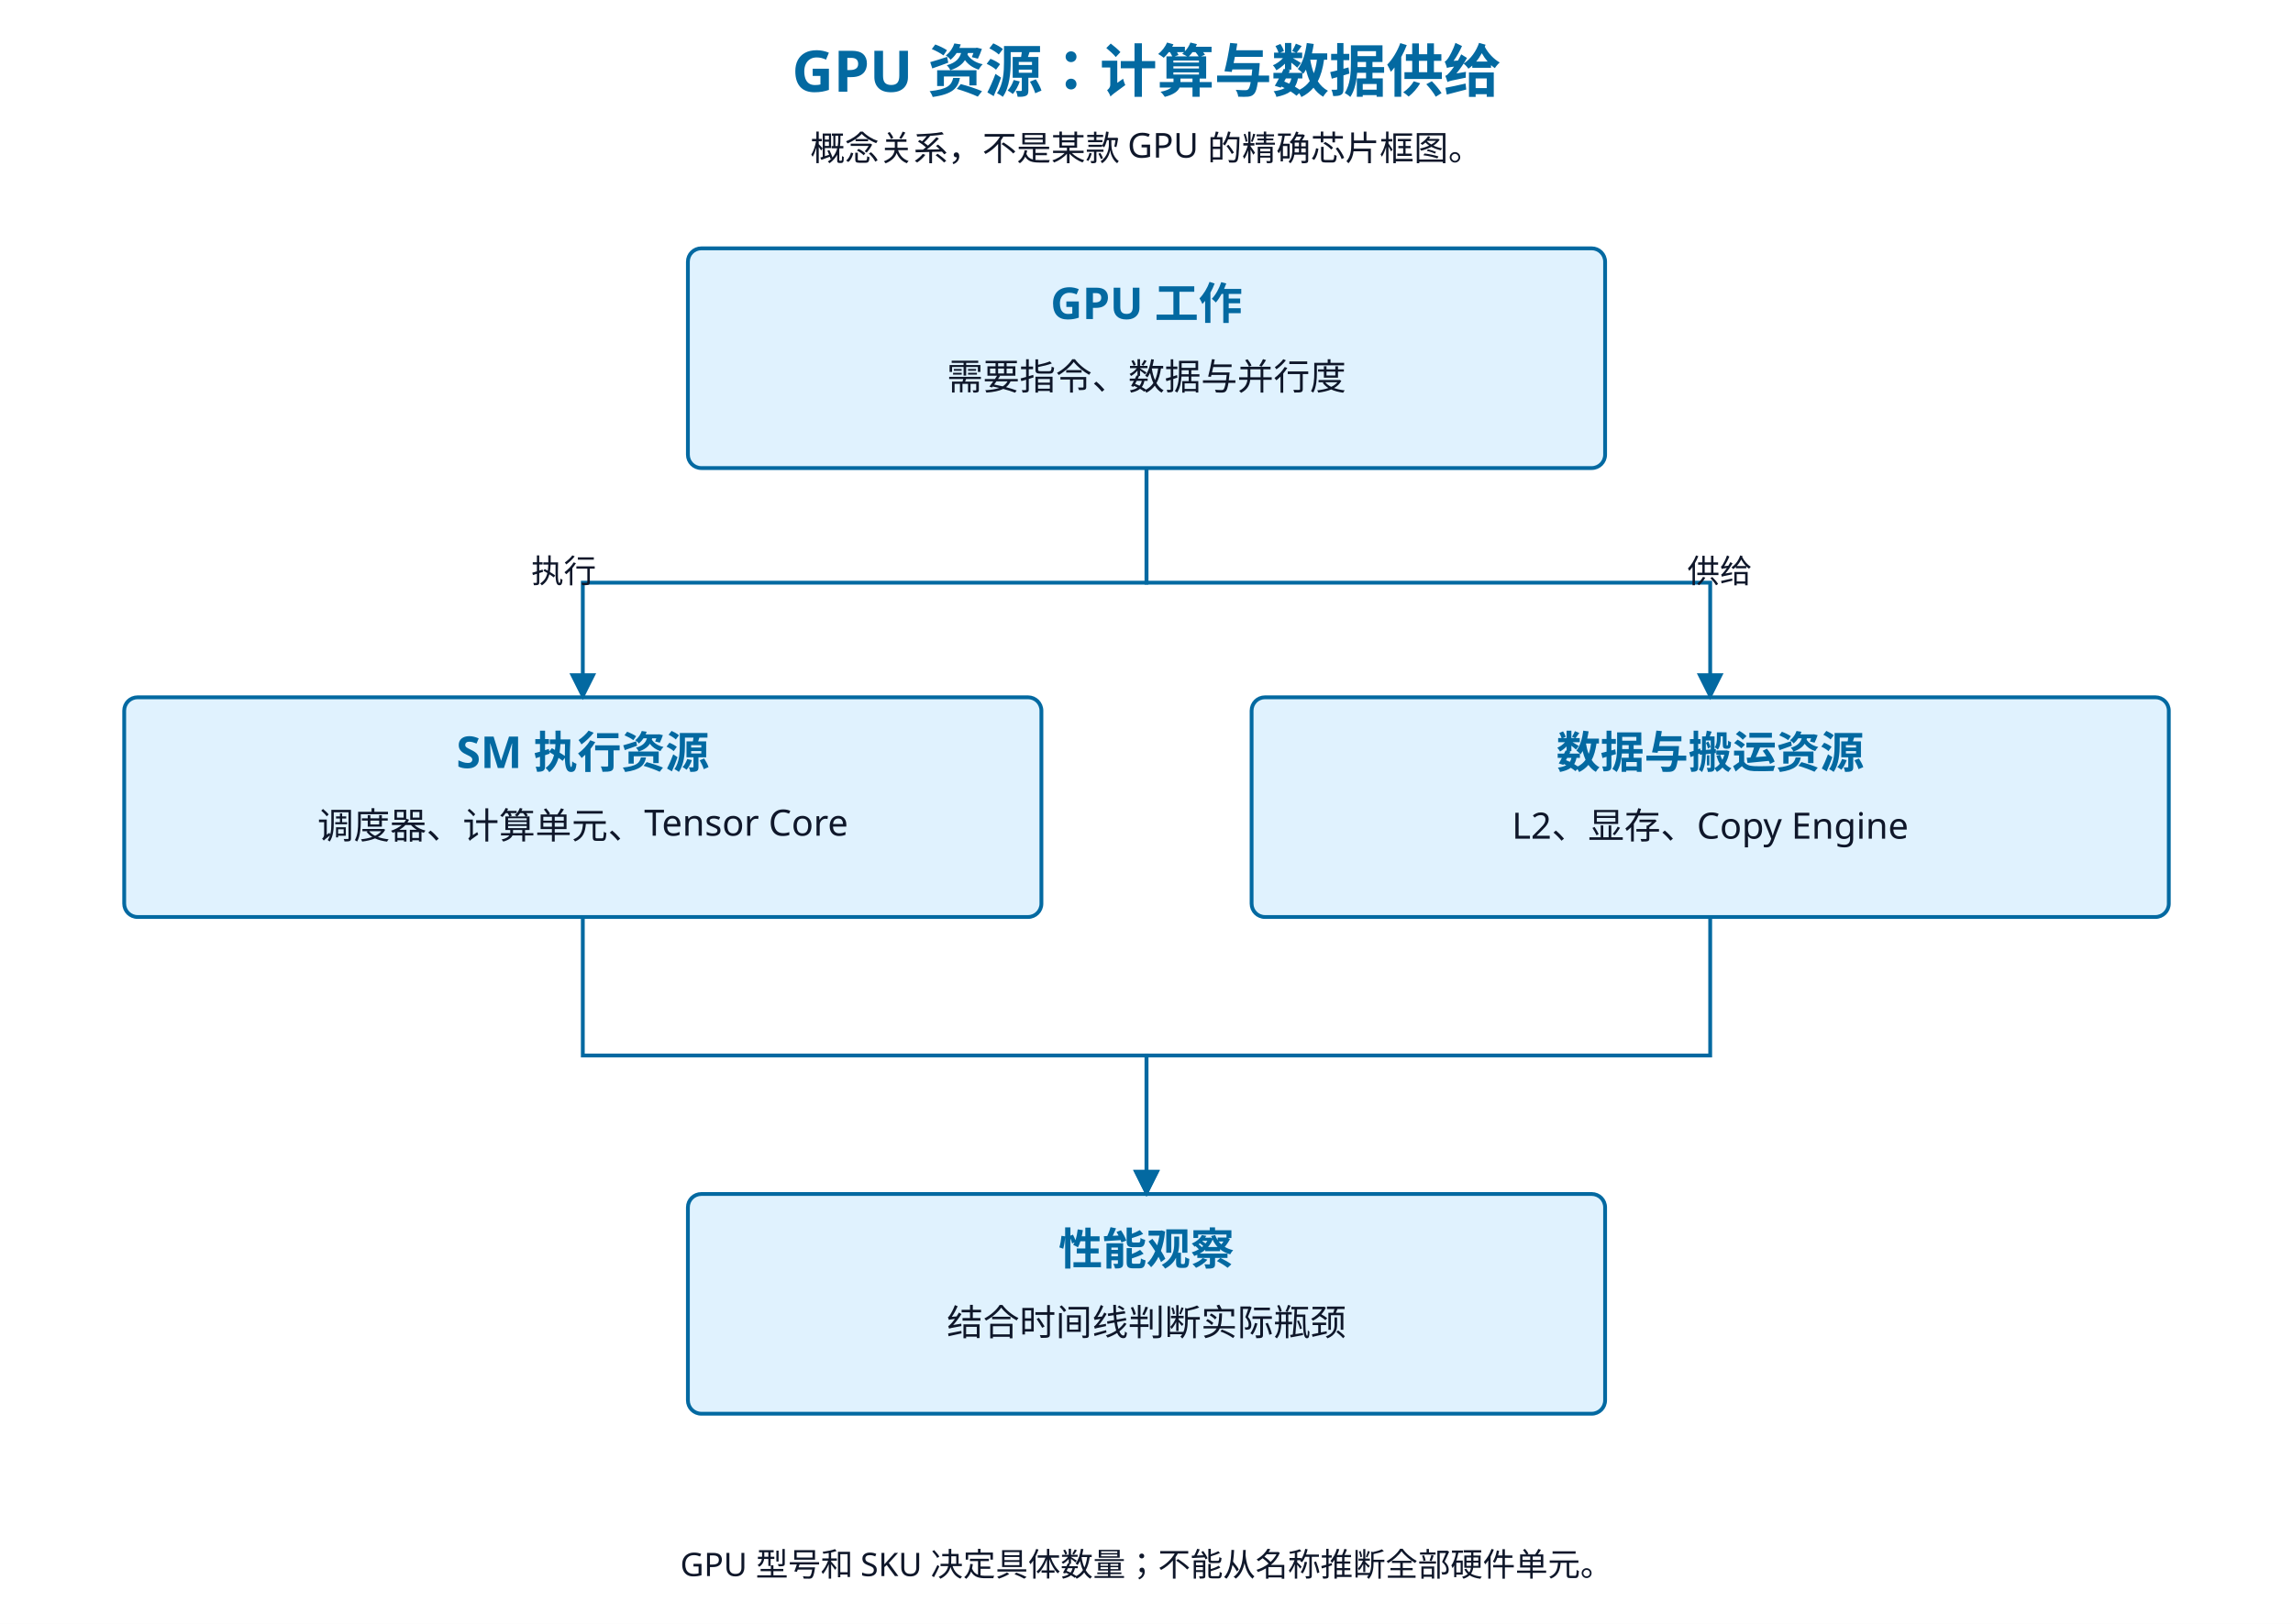
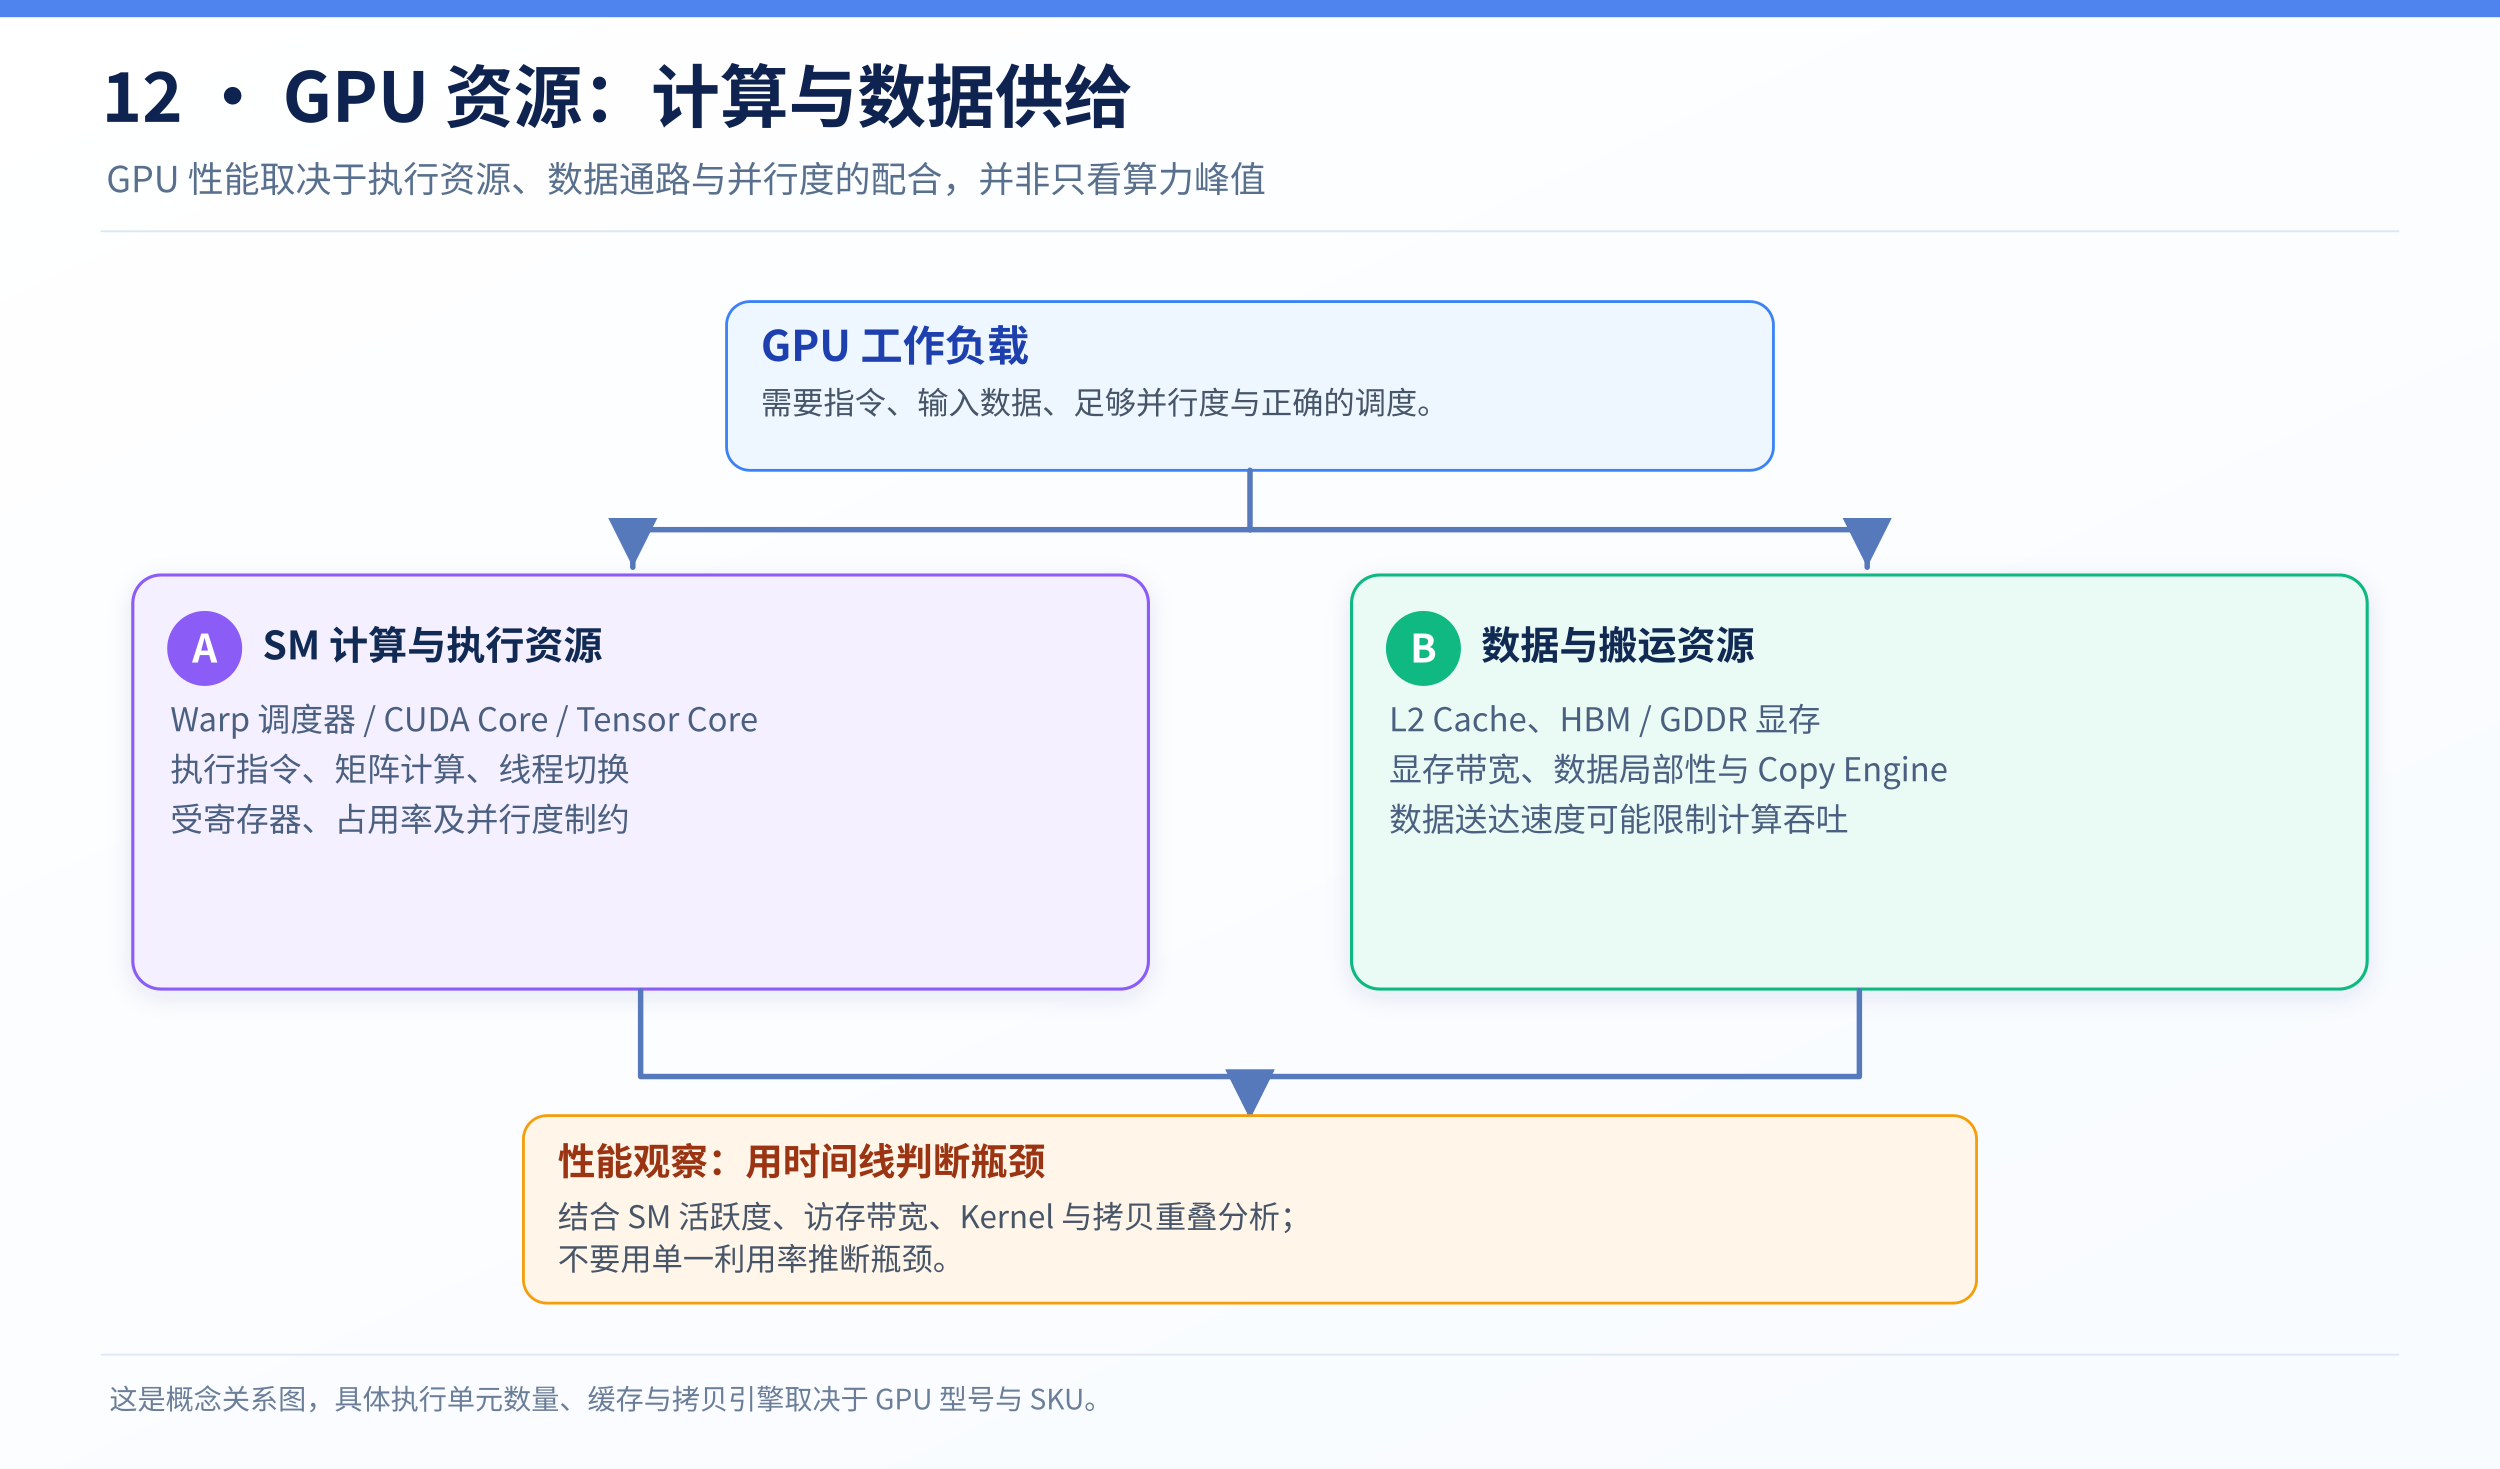
- <svg xmlns="http://www.w3.org/2000/svg" width="1200" height="850" viewBox="0 0 1200 850" role="img" aria-labelledby="title desc">
+ <svg xmlns="http://www.w3.org/2000/svg" width="1600" height="940" viewBox="0 0 1600 940">
  <defs>
-     <pattern id="grid" width="24" height="24" patternUnits="userSpaceOnUse">
-       <path d="M24 0H0V24" fill="none" stroke="#E7F1F8" stroke-width="1" />
-     </pattern>
-     <marker id="arrow" viewBox="0 0 10 10" refX="9" refY="5" markerWidth="7" markerHeight="7" orient="auto">
-       <path d="M0 0L10 5L0 10Z" fill="#0369A1" />
+     <linearGradient id="bg" x1="0" y1="0" x2="0.8" y2="1">
+       <stop stop-color="#FFFFFF" />
+       <stop offset="1" stop-color="#F8FBFF" />
+     </linearGradient>
+     <filter id="sh" x="-20%" y="-40%" width="150%" height="200%">
+       <feDropShadow dx="0" dy="4" stdDeviation="8" flood-color="#153F75" flood-opacity=".10" />
+     </filter>
+     <marker id="arrow" markerWidth="10" markerHeight="9" refX="9" refY="4.5" orient="auto">
+       <path d="M0 0 L9 4.5 L0 9 Z" fill="#5679BC" />
+     </marker>
+     <marker id="arrG" markerWidth="10" markerHeight="9" refX="9" refY="4.5" orient="auto">
+       <path d="M0 0 L9 4.5 L0 9 Z" fill="#10B981" />
+     </marker>
+     <marker id="arrR" markerWidth="10" markerHeight="9" refX="9" refY="4.5" orient="auto">
+       <path d="M0 0 L9 4.5 L0 9 Z" fill="#EF4444" />
    </marker>
  </defs>
-   <rect width="100%" height="100%" fill="#FFFFFF" />
-   <g font-family="Microsoft YaHei,Segoe UI,sans-serif">
-     <text x="600.0" y="48" text-anchor="middle" fill="#0369A1" font-size="30" font-weight="600">
-       <tspan x="600.0" dy="0">GPU 资源：计算与数据供给</tspan>
-     </text>
-     <text x="600.0" y="84" text-anchor="middle" fill="#0F172A" font-size="18" font-weight="400">
-       <tspan x="600.0" dy="0">概念关系，不是某款 GPU 的精确芯片框图。</tspan>
-     </text>
-     <rect x="360" y="130" width="480" height="115" rx="7" fill="#E0F2FE" stroke="#0369A1" stroke-width="2" />
-     <text x="600.0" y="167" text-anchor="middle" fill="#0369A1" font-size="23" font-weight="600">
-       <tspan x="600.0" dy="0">GPU 工作</tspan>
-     </text>
-     <text x="600.0" y="204" text-anchor="middle" fill="#0F172A" font-size="19" font-weight="400">
-       <tspan x="600.0" dy="0">需要指令、数据与并行度</tspan>
-     </text>
-     <rect x="65" y="365" width="480" height="115" rx="7" fill="#E0F2FE" stroke="#0369A1" stroke-width="2" />
-     <text x="305.0" y="402" text-anchor="middle" fill="#0369A1" font-size="23" font-weight="600">
-       <tspan x="305.0" dy="0">SM 执行资源</tspan>
-     </text>
-     <text x="305.0" y="439" text-anchor="middle" fill="#0F172A" font-size="19" font-weight="400">
-       <tspan x="305.0" dy="0">调度器、计算单元、Tensor Core</tspan>
-     </text>
-     <rect x="655" y="365" width="480" height="115" rx="7" fill="#E0F2FE" stroke="#0369A1" stroke-width="2" />
-     <text x="895.0" y="402" text-anchor="middle" fill="#0369A1" font-size="23" font-weight="600">
-       <tspan x="895.0" dy="0">数据与搬运资源</tspan>
-     </text>
-     <text x="895.0" y="439" text-anchor="middle" fill="#0F172A" font-size="19" font-weight="400">
-       <tspan x="895.0" dy="0">L2、显存、Copy Engine</tspan>
-     </text>
-     <rect x="360" y="625" width="480" height="115" rx="7" fill="#E0F2FE" stroke="#0369A1" stroke-width="2" />
-     <text x="600.0" y="662" text-anchor="middle" fill="#0369A1" font-size="23" font-weight="600">
-       <tspan x="600.0" dy="0">性能观察</tspan>
-     </text>
-     <text x="600.0" y="699" text-anchor="middle" fill="#0F172A" font-size="19" font-weight="400">
-       <tspan x="600.0" dy="0">结合时间线判断实际瓶颈</tspan>
-     </text>
-     <path d="M600.0 245 L600.0 305.0 L305.0 305.0 L305.0 365" fill="none" stroke="#0369A1" stroke-width="2" marker-end="url(#arrow)" />
-     <text x="295" y="305" text-anchor="middle" fill="#0F172A" font-size="17" font-weight="400">
-       <tspan x="295" dy="0">执行</tspan>
-     </text>
-     <path d="M600.0 245 L600.0 305.0 L895.0 305.0 L895.0 365" fill="none" stroke="#0369A1" stroke-width="2" marker-end="url(#arrow)" />
-     <text x="900" y="305" text-anchor="middle" fill="#0F172A" font-size="17" font-weight="400">
-       <tspan x="900" dy="0">供给</tspan>
-     </text>
-     <path d="M305.0 480 L305.0 552.5 L600.0 552.5 L600.0 625" fill="none" stroke="#0369A1" stroke-width="2" marker-end="url(#arrow)" />
-     <path d="M895.0 480 L895.0 552.5 L600.0 552.5 L600.0 625" fill="none" stroke="#0369A1" stroke-width="2" marker-end="url(#arrow)" />
-     <text x="600" y="825" text-anchor="middle" fill="#0F172A" font-size="17" font-weight="400">
-       <tspan x="600" dy="0">GPU 型号和 SKU 决定具体数量；不能从名称推断全部硬件单元。</tspan>
-     </text>
-   </g>
+   <rect x="0" y="0" width="1600" height="940" rx="0" fill="url(#bg)" />
+   <rect x="0" y="0" width="1600" height="11" rx="0" fill="#4F83ED" />
+   <text x="65" y="78" font-family="Noto Sans CJK SC, sans-serif" font-size="44" font-weight="700" fill="#0F2350" text-anchor="start">12  ·  GPU 资源：计算与数据供给</text>
+   <text x="68" y="123" font-family="Noto Sans CJK SC, sans-serif" font-size="23" font-weight="400" fill="#58708D" text-anchor="start">GPU 性能取决于执行资源、数据通路与并行度的配合，并非只看算力峰值</text>
+   <path d="M65 148 L1535 148" fill="none" stroke="#DDE7F3" stroke-width="1.3" stroke-linecap="round" stroke-linejoin="round" />
+   <rect x="465" y="193" width="670" height="108" rx="15" fill="#EEF6FF" stroke="#3B82F6" stroke-width="1.8" />
+   <text x="487" y="231" font-family="Noto Sans CJK SC, sans-serif" font-size="27" font-weight="700" fill="#1E40AF" text-anchor="start">GPU 工作负载</text>
+   <text x="487" y="265" font-family="Noto Sans CJK SC, sans-serif" font-size="20" font-weight="400" fill="#475569" text-anchor="start">需要指令、输入数据、足够并行度与正确的调度。</text>
+   <path d="M800 301 L800 339" fill="none" stroke="#5679BC" stroke-width="3.5" stroke-linecap="round" stroke-linejoin="round" />
+   <path d="M800 339 H405 V363" fill="none" stroke="#5679BC" stroke-width="3.5" stroke-linecap="round" stroke-linejoin="round" marker-end="url(#arrow)" />
+   <path d="M800 339 H1195 V363" fill="none" stroke="#5679BC" stroke-width="3.5" stroke-linecap="round" stroke-linejoin="round" marker-end="url(#arrow)" />
+   <rect x="85" y="368" width="650" height="265" rx="18" fill="#F4F0FF" stroke="#8B5CF6" stroke-width="2.0" filter="url(#sh)" />
+   <circle cx="131" cy="415" r="24" fill="#8B5CF6" />
+   <text x="131" y="424" font-family="Noto Sans CJK SC, sans-serif" font-size="25" font-weight="700" fill="#FFFFFF" text-anchor="middle">A</text>
+   <text x="168" y="422" font-family="Noto Sans CJK SC, sans-serif" font-size="25" font-weight="700" fill="#112A54" text-anchor="start">SM 计算与执行资源</text>
+   <text x="109" y="468" font-family="Noto Sans CJK SC, sans-serif" font-size="21" font-weight="400" fill="#4B6081" text-anchor="start">Warp 调度器 / CUDA Core / Tensor Core</text>
+   <text x="109" y="500" font-family="Noto Sans CJK SC, sans-serif" font-size="21" font-weight="400" fill="#4B6081" text-anchor="start">执行指令、矩阵计算、线程切换</text>
+   <text x="109" y="532" font-family="Noto Sans CJK SC, sans-serif" font-size="21" font-weight="400" fill="#4B6081" text-anchor="start">受寄存器、占用率及并行度制约</text>
+   <rect x="865" y="368" width="650" height="265" rx="18" fill="#E9FBF4" stroke="#10B981" stroke-width="2.0" filter="url(#sh)" />
+   <circle cx="911" cy="415" r="24" fill="#10B981" />
+   <text x="911" y="424" font-family="Noto Sans CJK SC, sans-serif" font-size="25" font-weight="700" fill="#FFFFFF" text-anchor="middle">B</text>
+   <text x="948" y="422" font-family="Noto Sans CJK SC, sans-serif" font-size="25" font-weight="700" fill="#112A54" text-anchor="start">数据与搬运资源</text>
+   <text x="889" y="468" font-family="Noto Sans CJK SC, sans-serif" font-size="21" font-weight="400" fill="#4B6081" text-anchor="start">L2 Cache、HBM / GDDR 显存</text>
+   <text x="889" y="500" font-family="Noto Sans CJK SC, sans-serif" font-size="21" font-weight="400" fill="#4B6081" text-anchor="start">显存带宽、数据局部性与 Copy Engine</text>
+   <text x="889" y="532" font-family="Noto Sans CJK SC, sans-serif" font-size="21" font-weight="400" fill="#4B6081" text-anchor="start">数据送达速度可能限制计算吞吐</text>
+   <path d="M410 634 V689 H800 V716" fill="none" stroke="#5679BC" stroke-width="3.5" stroke-linecap="round" stroke-linejoin="round" marker-end="url(#arrow)" />
+   <path d="M1190 634 V689 H800 V716" fill="none" stroke="#5679BC" stroke-width="3.5" stroke-linecap="round" stroke-linejoin="round" marker-end="url(#arrow)" />
+   <rect x="335" y="714" width="930" height="120" rx="15" fill="#FFF5E8" stroke="#F59E0B" stroke-width="1.8" />
+   <text x="357" y="752" font-family="Noto Sans CJK SC, sans-serif" font-size="24" font-weight="700" fill="#9A3412" text-anchor="start">性能观察：用时间线判断瓶颈</text>
+   <text x="357" y="786" font-family="Noto Sans CJK SC, sans-serif" font-size="20" font-weight="400" fill="#475569" text-anchor="start">结合 SM 活跃度、访存带宽、Kernel 与拷贝重叠分析；</text>
+   <text x="357" y="813" font-family="Noto Sans CJK SC, sans-serif" font-size="20" font-weight="400" fill="#475569" text-anchor="start">不要用单一利用率推断瓶颈。</text>
+   <path d="M65 867 L1535 867" fill="none" stroke="#DFE7F2" stroke-width="1.2" stroke-linecap="round" stroke-linejoin="round" />
+   <text x="70" y="902" font-family="Noto Sans CJK SC, sans-serif" font-size="18" font-weight="400" fill="#6B7E99" text-anchor="start">这是概念关系图，具体执行单元数量、缓存与拷贝引擎取决于 GPU 型号与 SKU。</text>
</svg>
